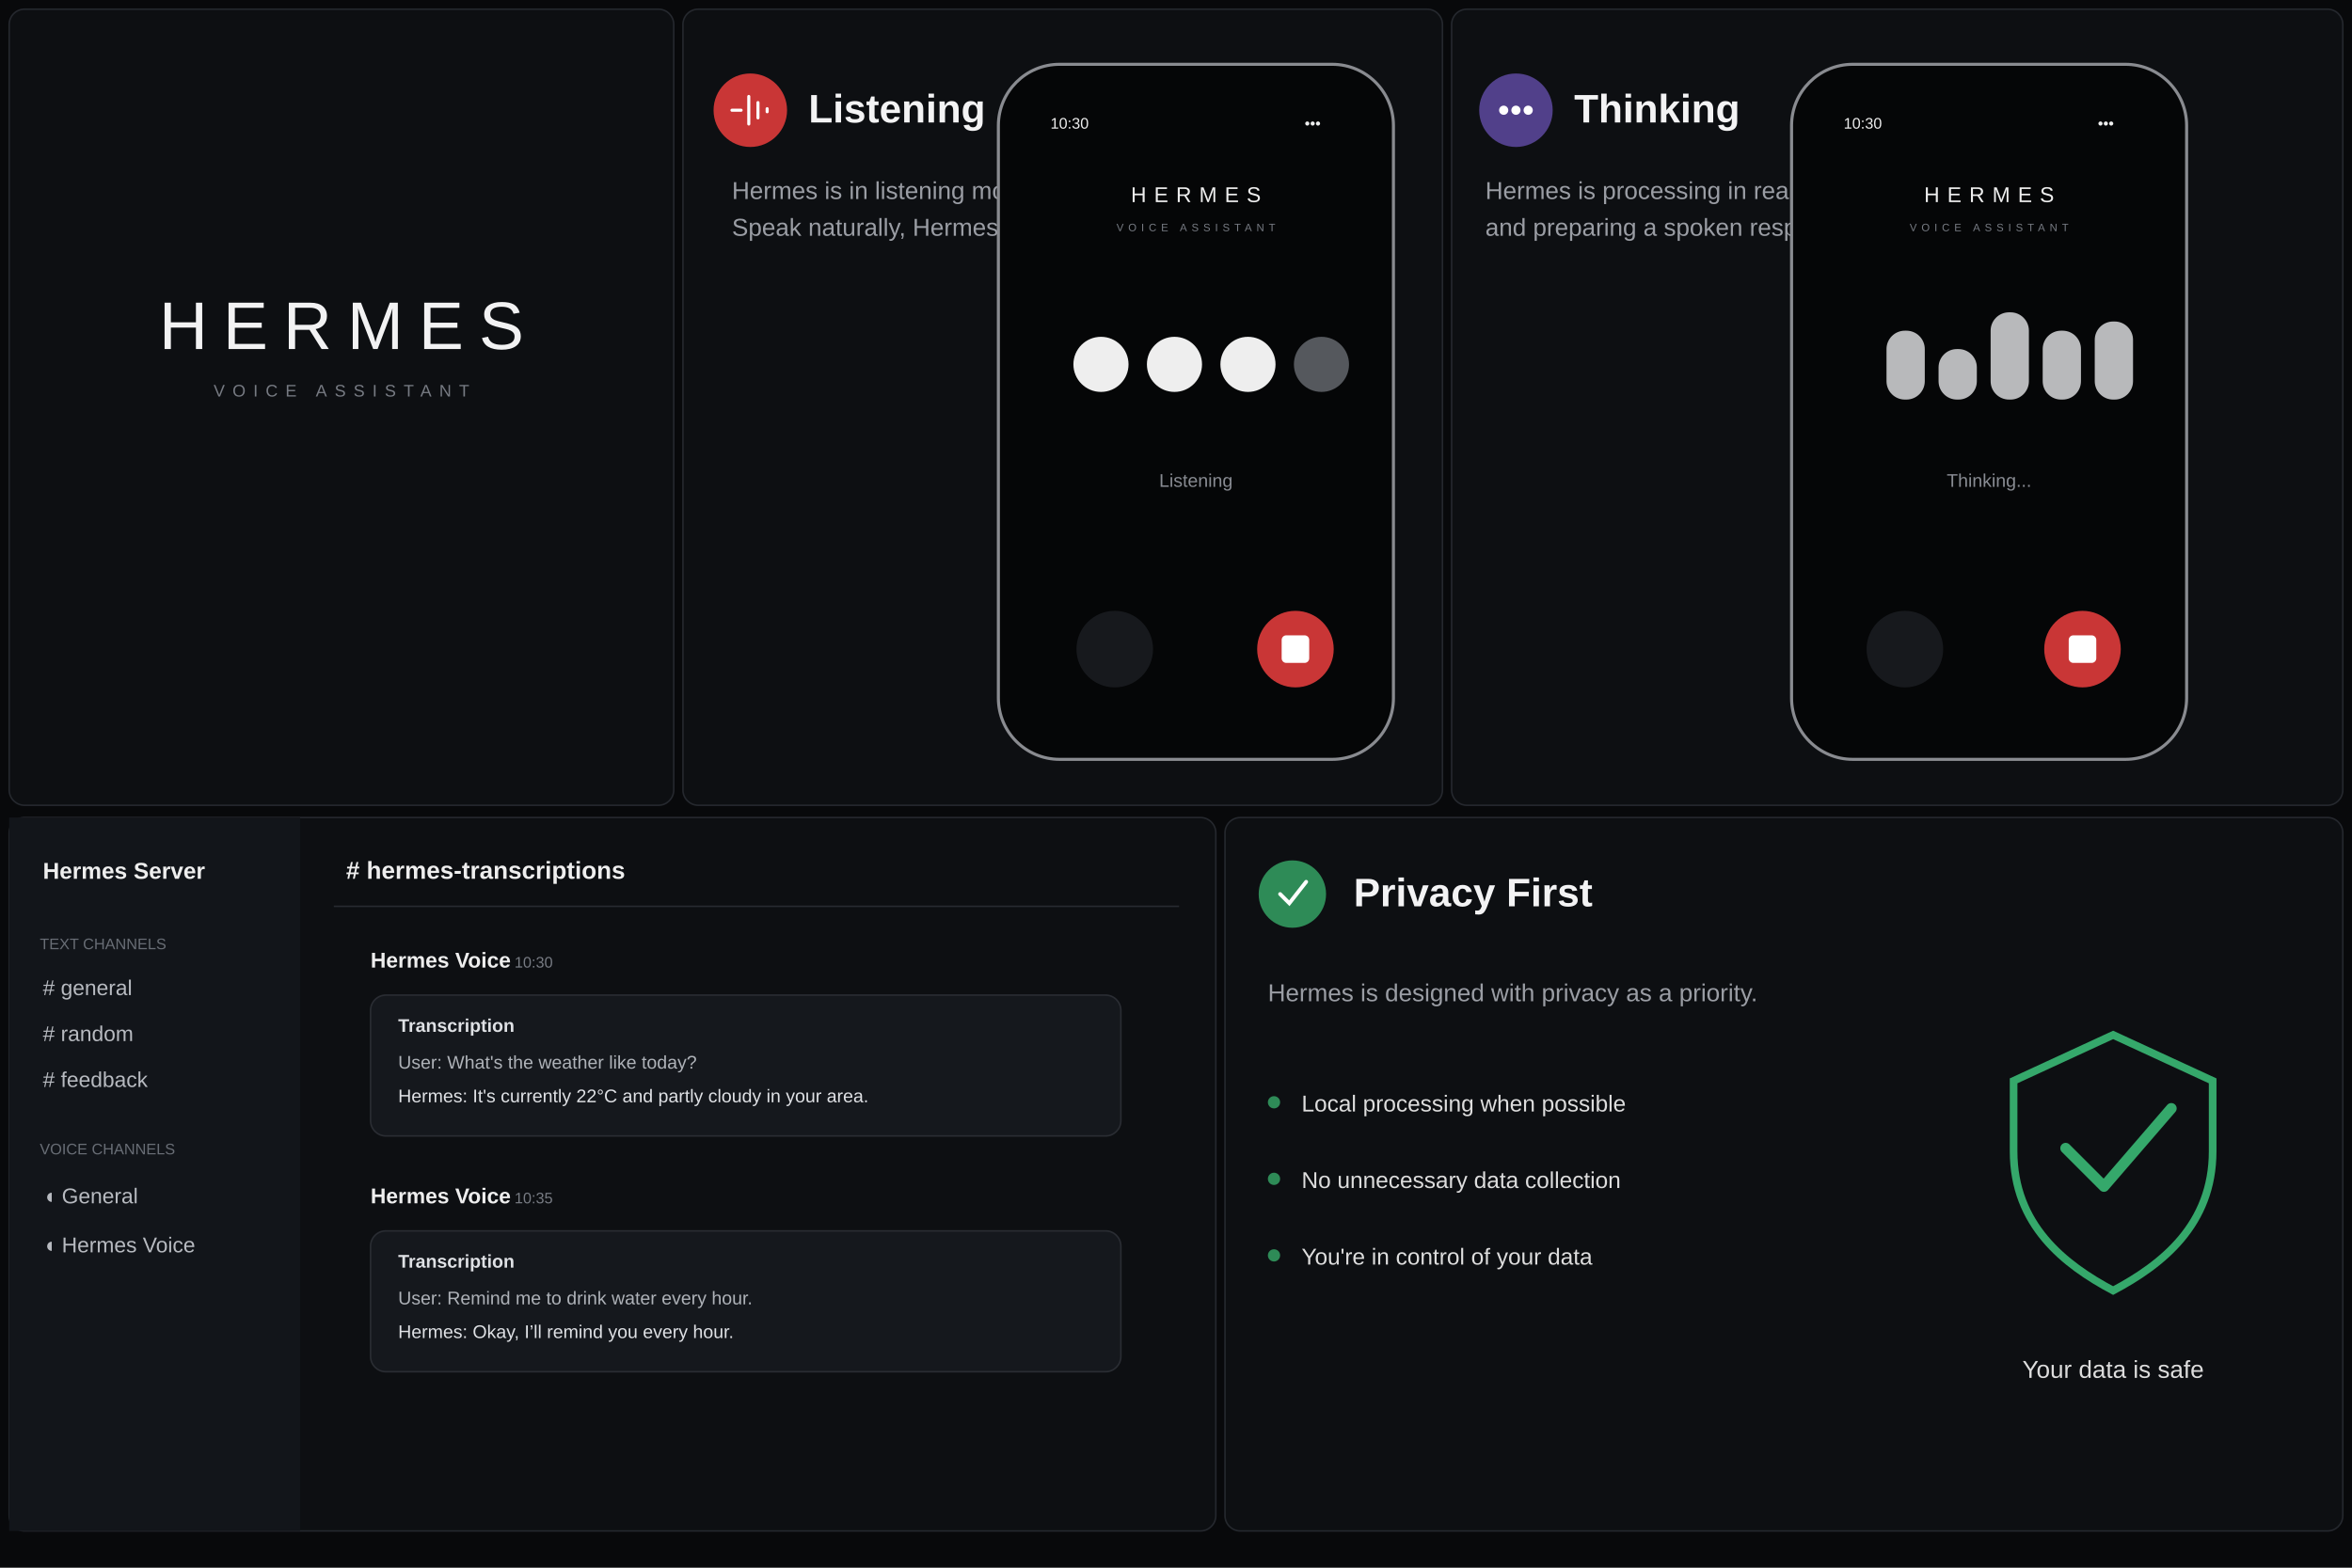
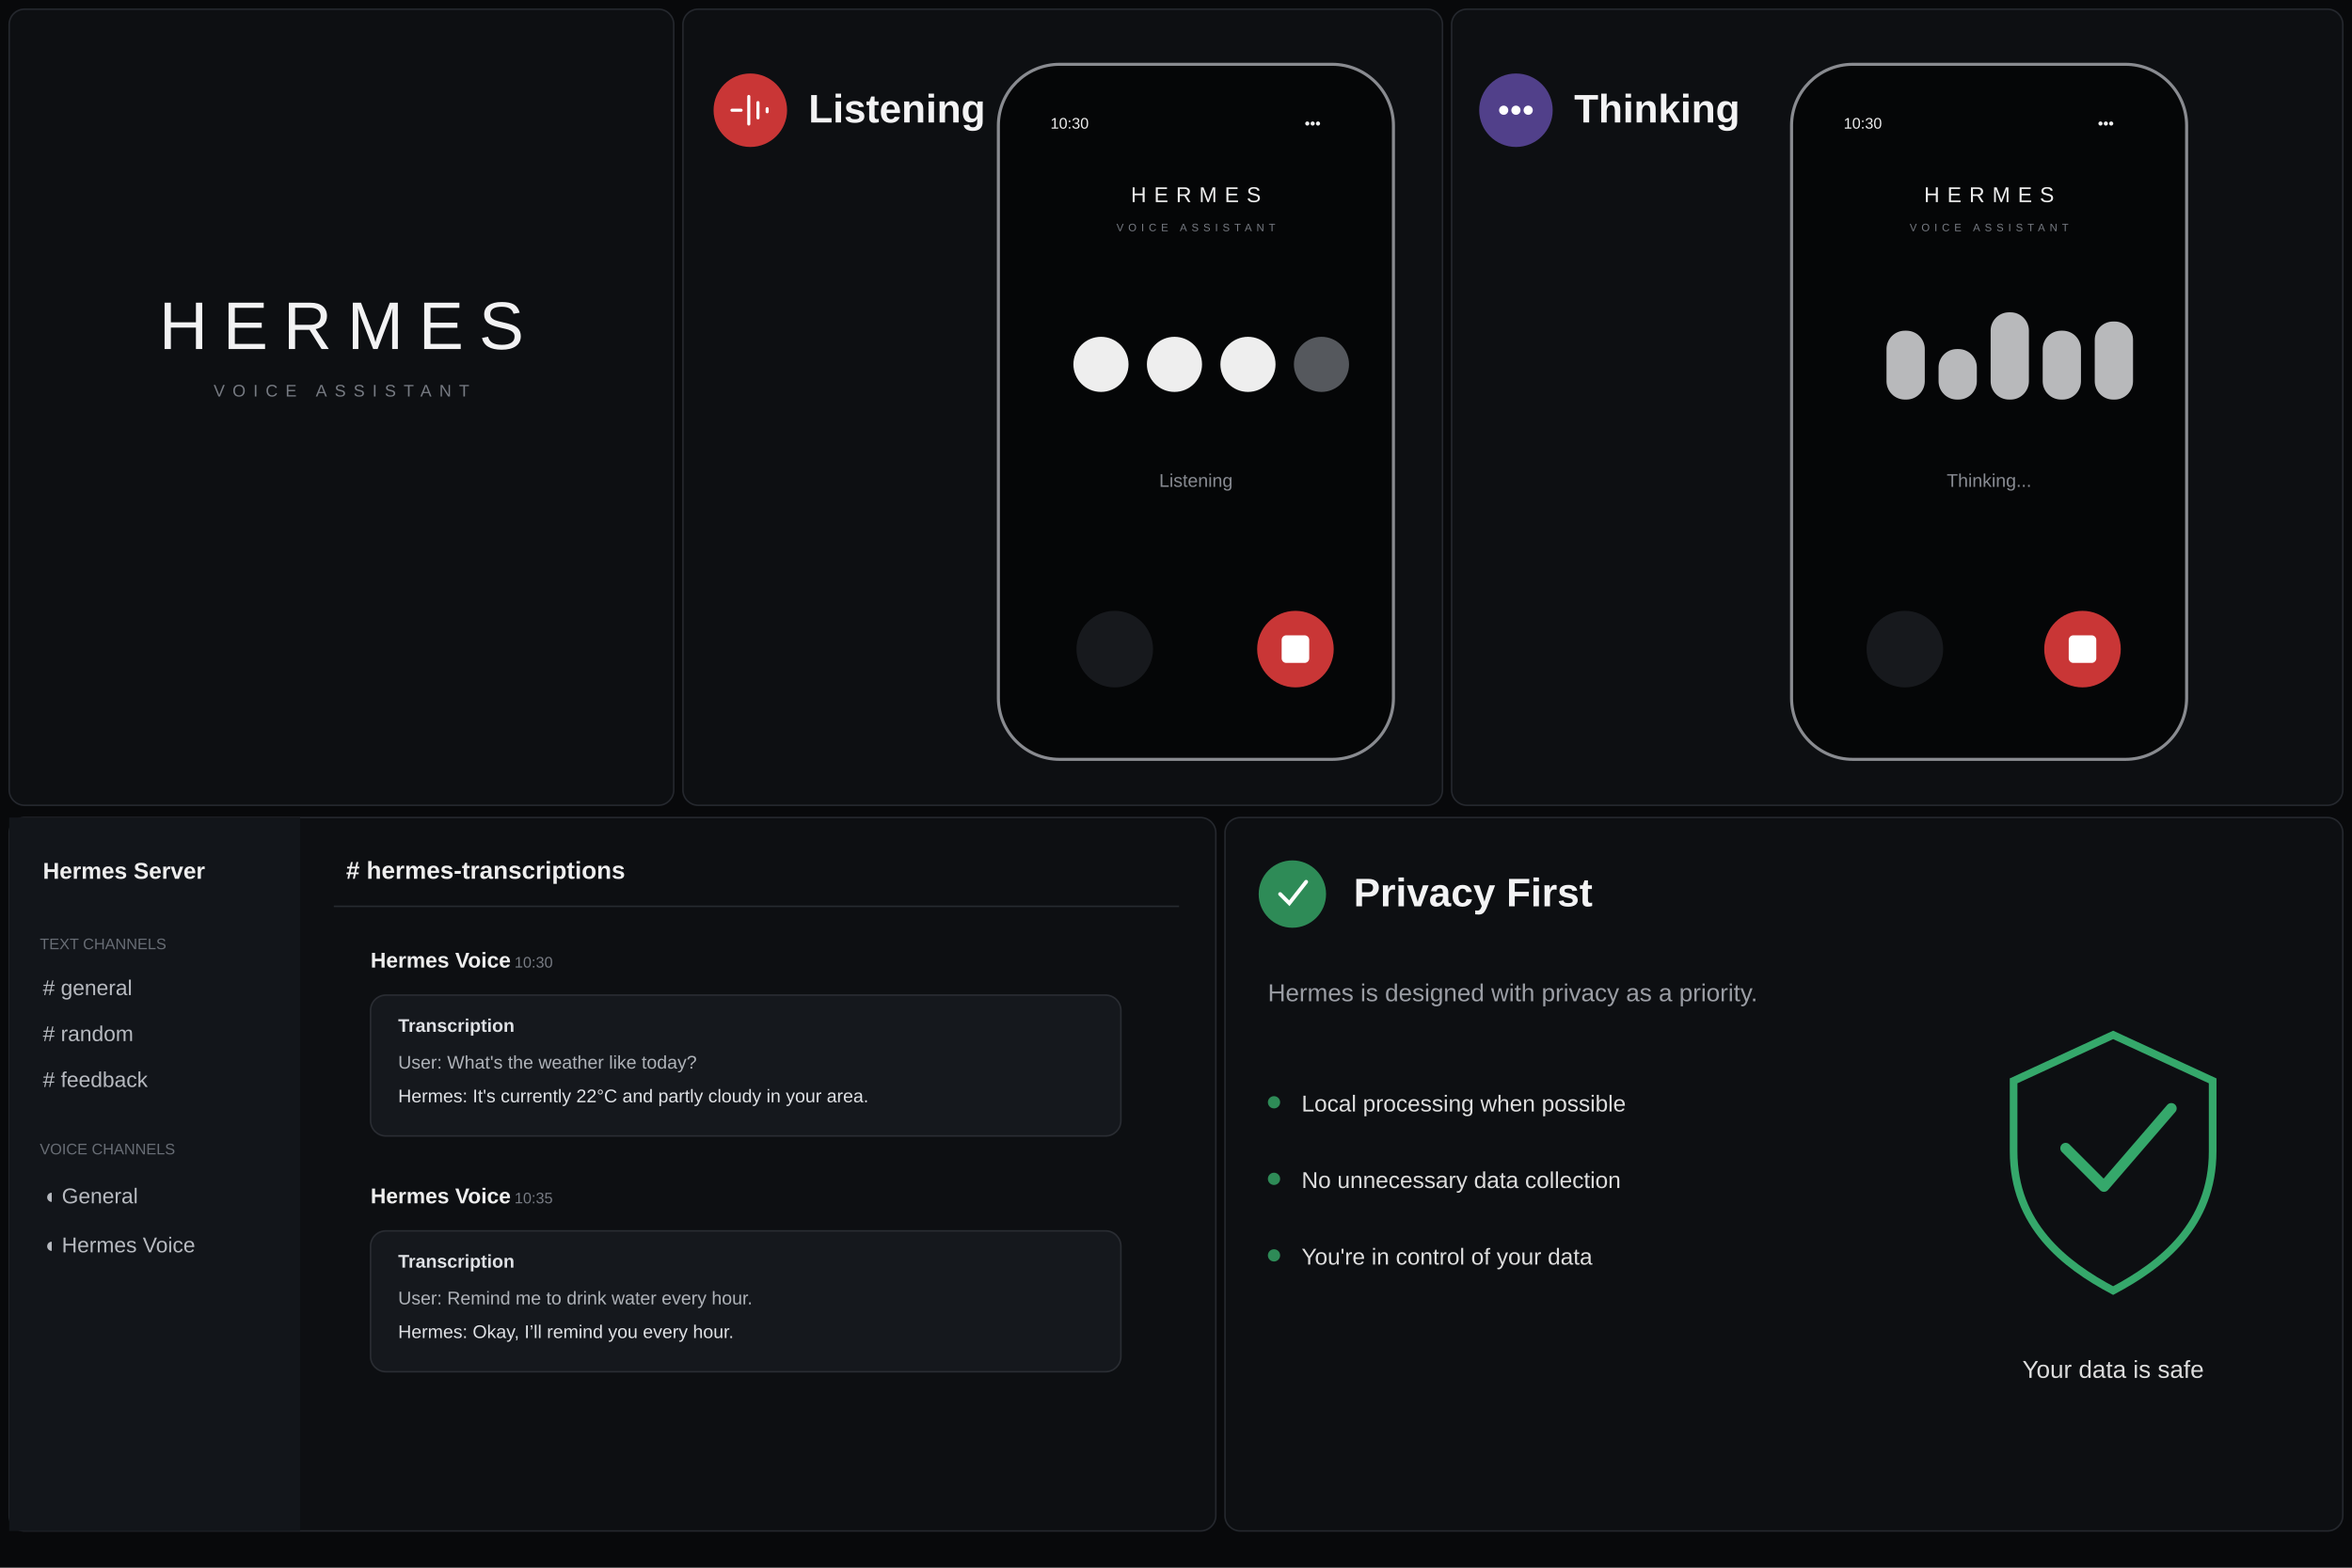
<svg xmlns="http://www.w3.org/2000/svg" width="1536" height="1024" viewBox="0 0 1536 1024">
  <rect width="1536" height="1024" fill="#08090b" />
  <style>.s{font-family:-apple-system,BlinkMacSystemFont,"Segoe UI",Arial,sans-serif}.m{font-family:ui-monospace,monospace}</style>
  <g fill="#0d0f12" stroke="#25282e">
    <rect x="6" y="6" width="434" height="520" rx="10" />
    <rect x="446" y="6" width="496" height="520" rx="10" />
    <rect x="948" y="6" width="582" height="520" rx="10" />
    <rect x="6" y="534" width="788" height="466" rx="10" />
    <rect x="800" y="534" width="730" height="466" rx="10" />
  </g>
  <g class="s" text-anchor="middle" fill="#f2f2f3">
    <text x="223" y="228" font-size="44" font-weight="400" letter-spacing="10">HERMES</text>
    <text x="223" y="259" font-size="11" letter-spacing="5" fill="#777b83">VOICE ASSISTANT</text>
  </g>
  <g class="s">
    <circle cx="490" cy="72" r="24" fill="#c93636" />
    <path d="M478 72h6m5-9v18m6-14v10m6-6v2" stroke="#fff" stroke-width="2" fill="none" stroke-linecap="round" />
    <text x="528" y="80" font-size="26" font-weight="600" fill="#f3f3f4">Listening</text>
-     <text x="478" y="130" font-size="16" fill="#9a9da4">Hermes is in listening mode.</text>
-     <text x="478" y="154" font-size="16" fill="#9a9da4">Speak naturally, Hermes handles the rest.</text>
  </g>
  <rect x="652" y="42" width="258" height="454" rx="40" fill="#050607" stroke="#898b90" stroke-width="2" />
  <rect x="664" y="54" width="234" height="430" rx="30" fill="#050607" />
  <g class="s" fill="#eee">
    <text x="686" y="84" font-size="10">10:30</text>
    <text x="852" y="84" font-size="10">•••</text>
    <text x="781" y="132" font-size="14" letter-spacing="5" text-anchor="middle">HERMES</text>
    <text x="781" y="151" font-size="7" letter-spacing="3" text-anchor="middle" fill="#777b83">VOICE ASSISTANT</text>
  </g>
  <g fill="#eee">
    <circle cx="719" cy="238" r="18" />
    <circle cx="767" cy="238" r="18" />
    <circle cx="815" cy="238" r="18" />
    <circle cx="863" cy="238" r="18" fill="#55585d" />
  </g>
  <text x="781" y="318" class="s" font-size="12" fill="#888b92" text-anchor="middle">Listening</text>
  <circle cx="728" cy="424" r="25" fill="#17191d" />
  <circle cx="846" cy="424" r="25" fill="#c93636" />
  <rect x="837" y="415" width="18" height="18" rx="3" fill="#fff" />
  <g class="s">
    <circle cx="990" cy="72" r="24" fill="#51408a" />
    <circle cx="982" cy="72" r="3" fill="#fff" />
    <circle cx="990" cy="72" r="3" fill="#fff" />
    <circle cx="998" cy="72" r="3" fill="#fff" />
    <text x="1028" y="80" font-size="26" font-weight="600" fill="#f3f3f4">Thinking</text>
-     <text x="970" y="130" font-size="16" fill="#9a9da4">Hermes is processing in real-time</text>
-     <text x="970" y="154" font-size="16" fill="#9a9da4">and preparing a spoken response.</text>
  </g>
  <rect x="1170" y="42" width="258" height="454" rx="40" fill="#050607" stroke="#898b90" stroke-width="2" />
  <rect x="1182" y="54" width="234" height="430" rx="30" fill="#050607" />
  <g class="s" fill="#eee">
    <text x="1204" y="84" font-size="10">10:30</text>
    <text x="1370" y="84" font-size="10">•••</text>
    <text x="1299" y="132" font-size="14" letter-spacing="5" text-anchor="middle">HERMES</text>
    <text x="1299" y="151" font-size="7" letter-spacing="3" text-anchor="middle" fill="#777b83">VOICE ASSISTANT</text>
  </g>
  <g fill="#b8b9bb">
    <rect x="1232" y="216" width="25" height="45" rx="12" />
    <rect x="1266" y="228" width="25" height="33" rx="12" />
    <rect x="1300" y="204" width="25" height="57" rx="12" />
    <rect x="1334" y="216" width="25" height="45" rx="12" />
    <rect x="1368" y="210" width="25" height="51" rx="12" />
  </g>
  <text x="1299" y="318" class="s" font-size="12" fill="#888b92" text-anchor="middle">Thinking...</text>
  <circle cx="1244" cy="424" r="25" fill="#17191d" />
  <circle cx="1360" cy="424" r="25" fill="#c93636" />
  <rect x="1351" y="415" width="18" height="18" rx="3" fill="#fff" />
  <g class="s">
    <rect x="6" y="534" width="190" height="466" fill="#12151a" stroke="none" />
    <text x="28" y="574" font-size="15" font-weight="600" fill="#eee">Hermes Server</text>
    <text x="26" y="620" font-size="10" fill="#686d75">TEXT CHANNELS</text>
    <text x="28" y="650" font-size="14" fill="#b7bac0"># general</text>
    <text x="28" y="680" font-size="14" fill="#b7bac0"># random</text>
    <text x="28" y="710" font-size="14" fill="#b7bac0"># feedback</text>
    <text x="26" y="754" font-size="10" fill="#686d75">VOICE CHANNELS</text>
    <text x="28" y="786" font-size="14" fill="#b7bac0">◖ General</text>
    <text x="28" y="818" font-size="14" fill="#b7bac0">◖ Hermes Voice</text>
    <text x="226" y="574" font-size="16" font-weight="600" fill="#eee"># hermes-transcriptions</text>
    <line x1="218" y1="592" x2="770" y2="592" stroke="#272a30" />
    <text x="242" y="632" font-size="14" font-weight="600" fill="#eee">Hermes Voice</text>
    <text x="336" y="632" font-size="10" fill="#777b83">10:30</text>
    <rect x="242" y="650" width="490" height="92" rx="10" fill="#15181d" stroke="#2a2d33" />
    <text x="260" y="674" font-size="12" font-weight="600" fill="#dfe1e5">Transcription</text>
    <text x="260" y="698" font-size="12" fill="#aeb2b8">User: What's the weather like today?</text>
    <text x="260" y="720" font-size="12" fill="#dfe1e5">Hermes: It's currently 22°C and partly cloudy in your area.</text>
    <text x="242" y="786" font-size="14" font-weight="600" fill="#eee">Hermes Voice</text>
    <text x="336" y="786" font-size="10" fill="#777b83">10:35</text>
    <rect x="242" y="804" width="490" height="92" rx="10" fill="#15181d" stroke="#2a2d33" />
    <text x="260" y="828" font-size="12" font-weight="600" fill="#dfe1e5">Transcription</text>
    <text x="260" y="852" font-size="12" fill="#aeb2b8">User: Remind me to drink water every hour.</text>
    <text x="260" y="874" font-size="12" fill="#dfe1e5">Hermes: Okay, I’ll remind you every hour.</text>
  </g>
  <g class="s">
    <circle cx="844" cy="584" r="22" fill="#2e8b57" />
    <path d="M836 584l6 6 11-14" fill="none" stroke="#fff" stroke-width="2.5" stroke-linecap="round" />
    <text x="884" y="592" font-size="26" font-weight="600" fill="#f3f3f4">Privacy First</text>
    <text x="828" y="654" font-size="16" fill="#9a9da4">Hermes is designed with privacy as a priority.</text>
    <circle cx="832" cy="720" r="4" fill="#2e8b57" />
    <text x="850" y="726" font-size="15" fill="#ddd">Local processing when possible</text>
    <circle cx="832" cy="770" r="4" fill="#2e8b57" />
    <text x="850" y="776" font-size="15" fill="#ddd">No unnecessary data collection</text>
    <circle cx="832" cy="820" r="4" fill="#2e8b57" />
    <text x="850" y="826" font-size="15" fill="#ddd">You're in control of your data</text>
    <path d="M1380 676l65 30v46c0 48-33 74-65 91-32-17-65-43-65-91v-46Z" fill="none" stroke="#35a86b" stroke-width="5" />
    <path d="M1349 750l25 25 44-51" fill="none" stroke="#35a86b" stroke-width="7" stroke-linecap="round" stroke-linejoin="round" />
    <text x="1380" y="900" text-anchor="middle" font-size="16" fill="#ddd">Your data is safe</text>
  </g>
</svg>
